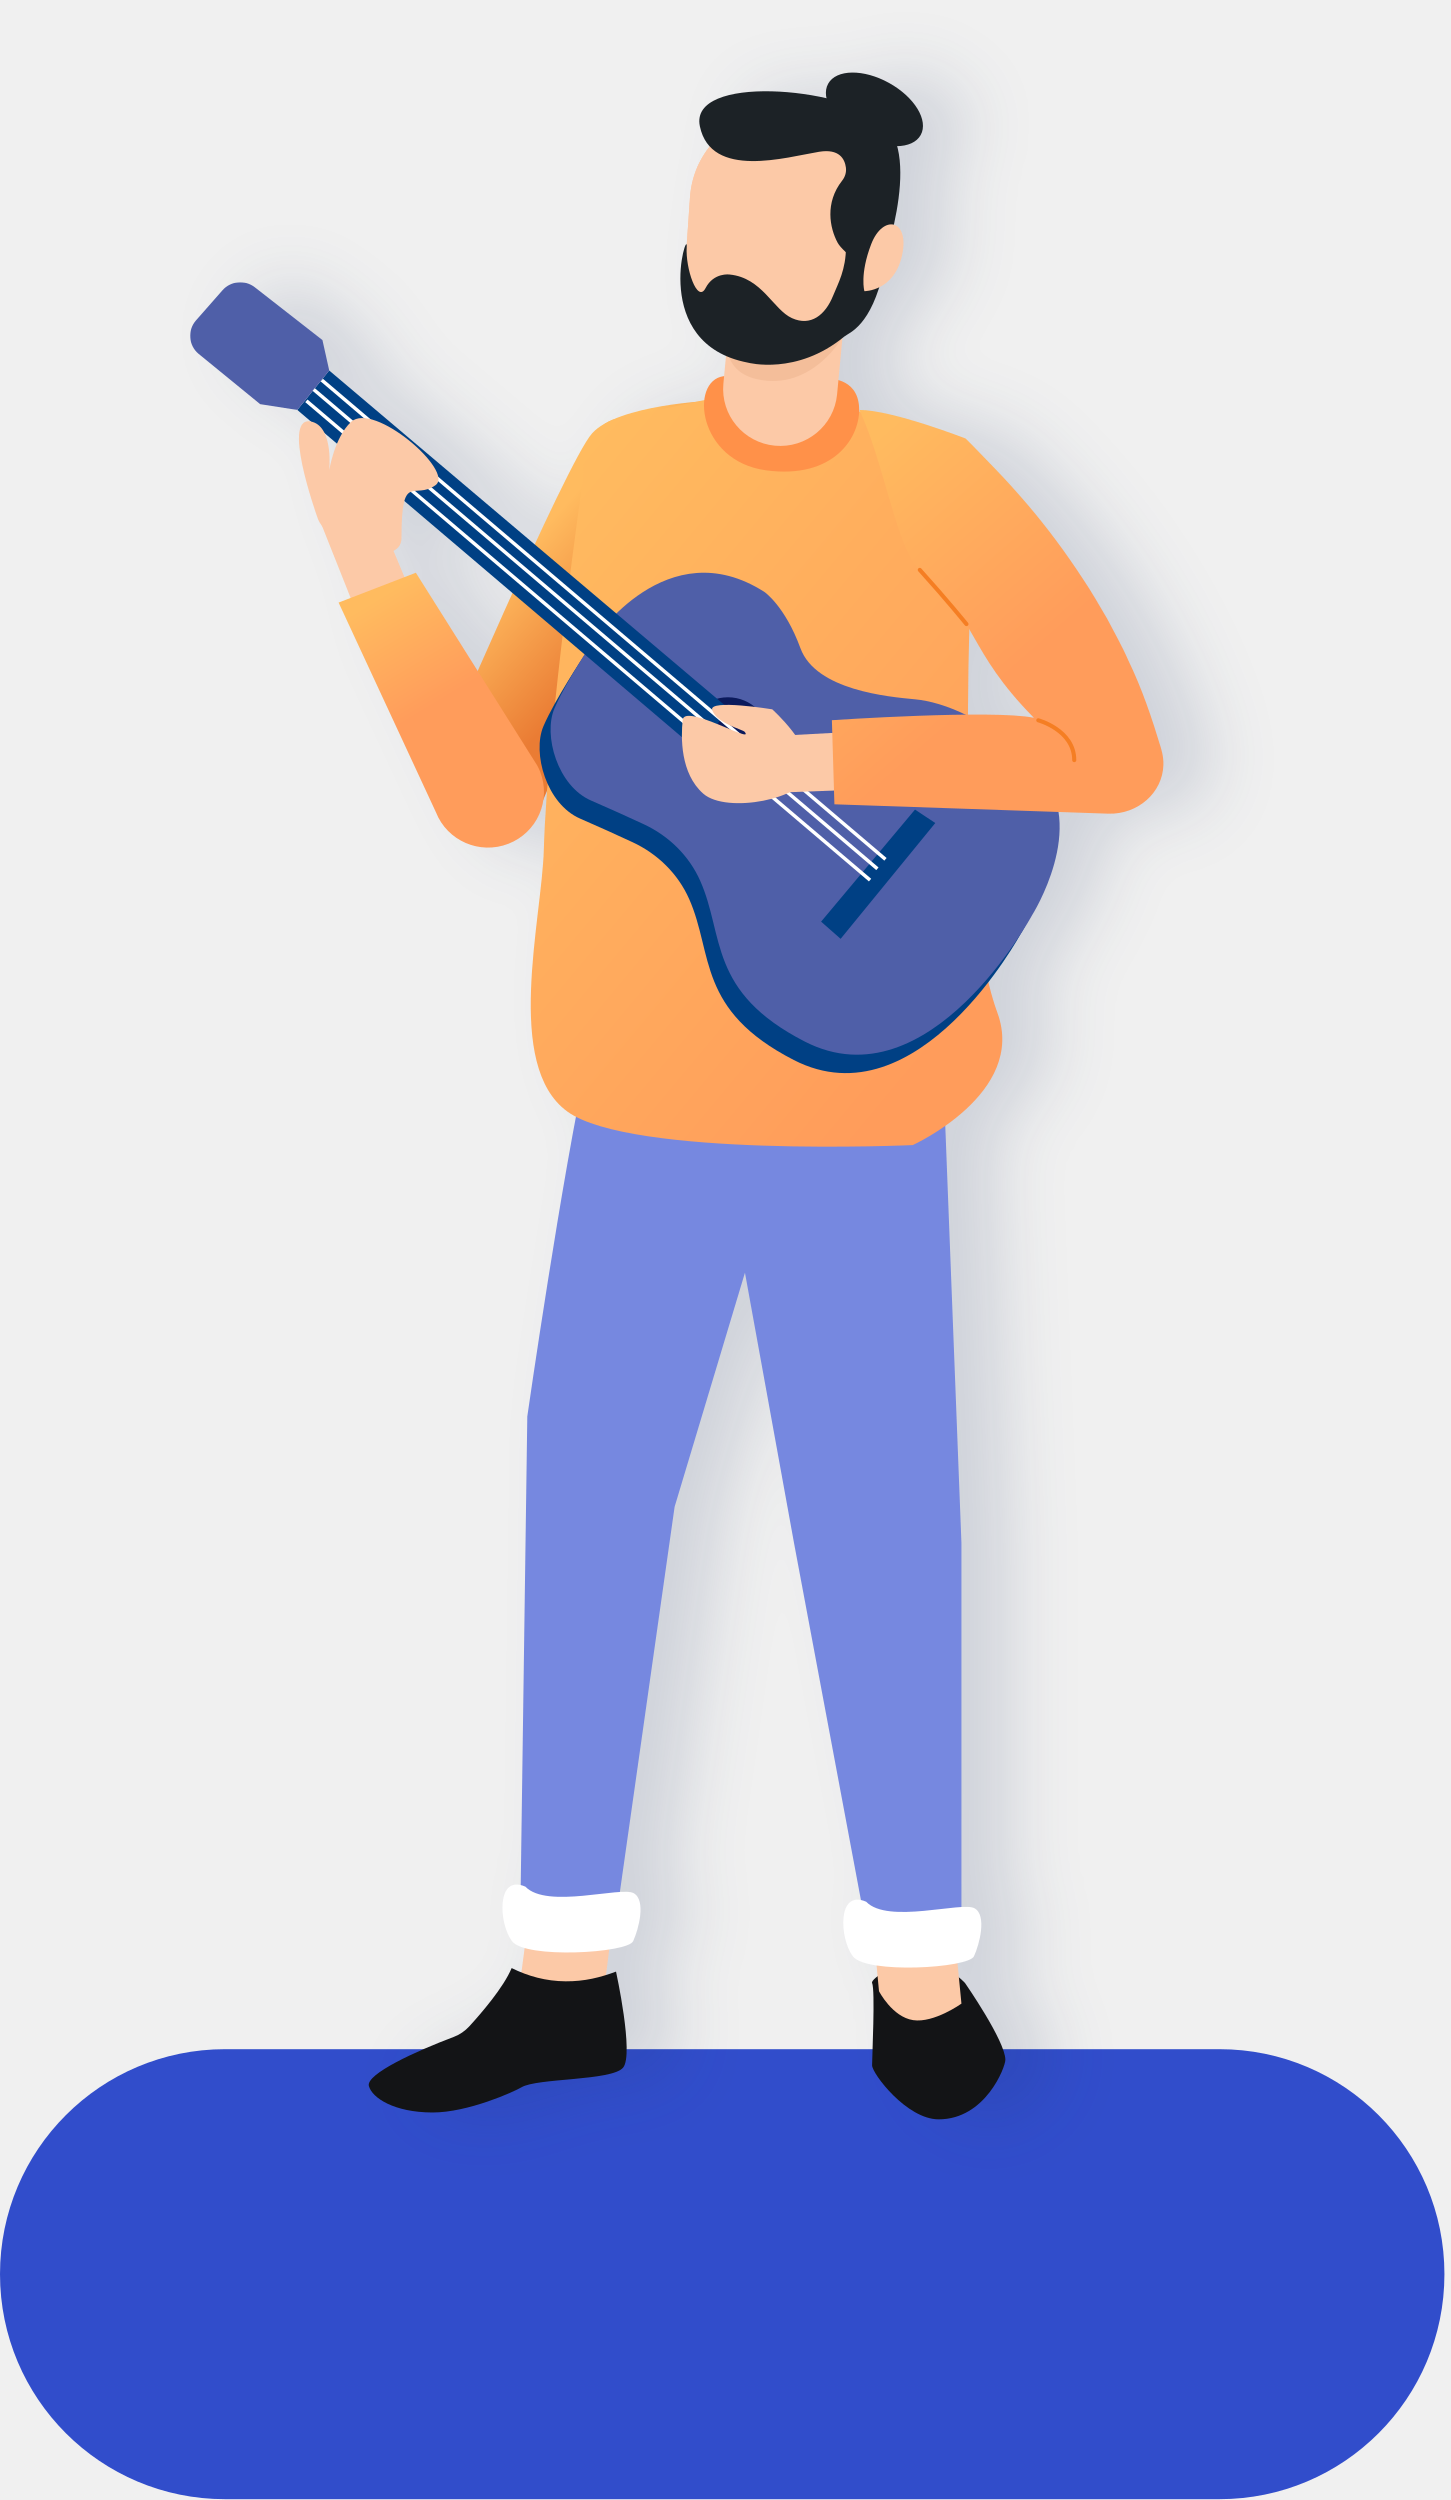
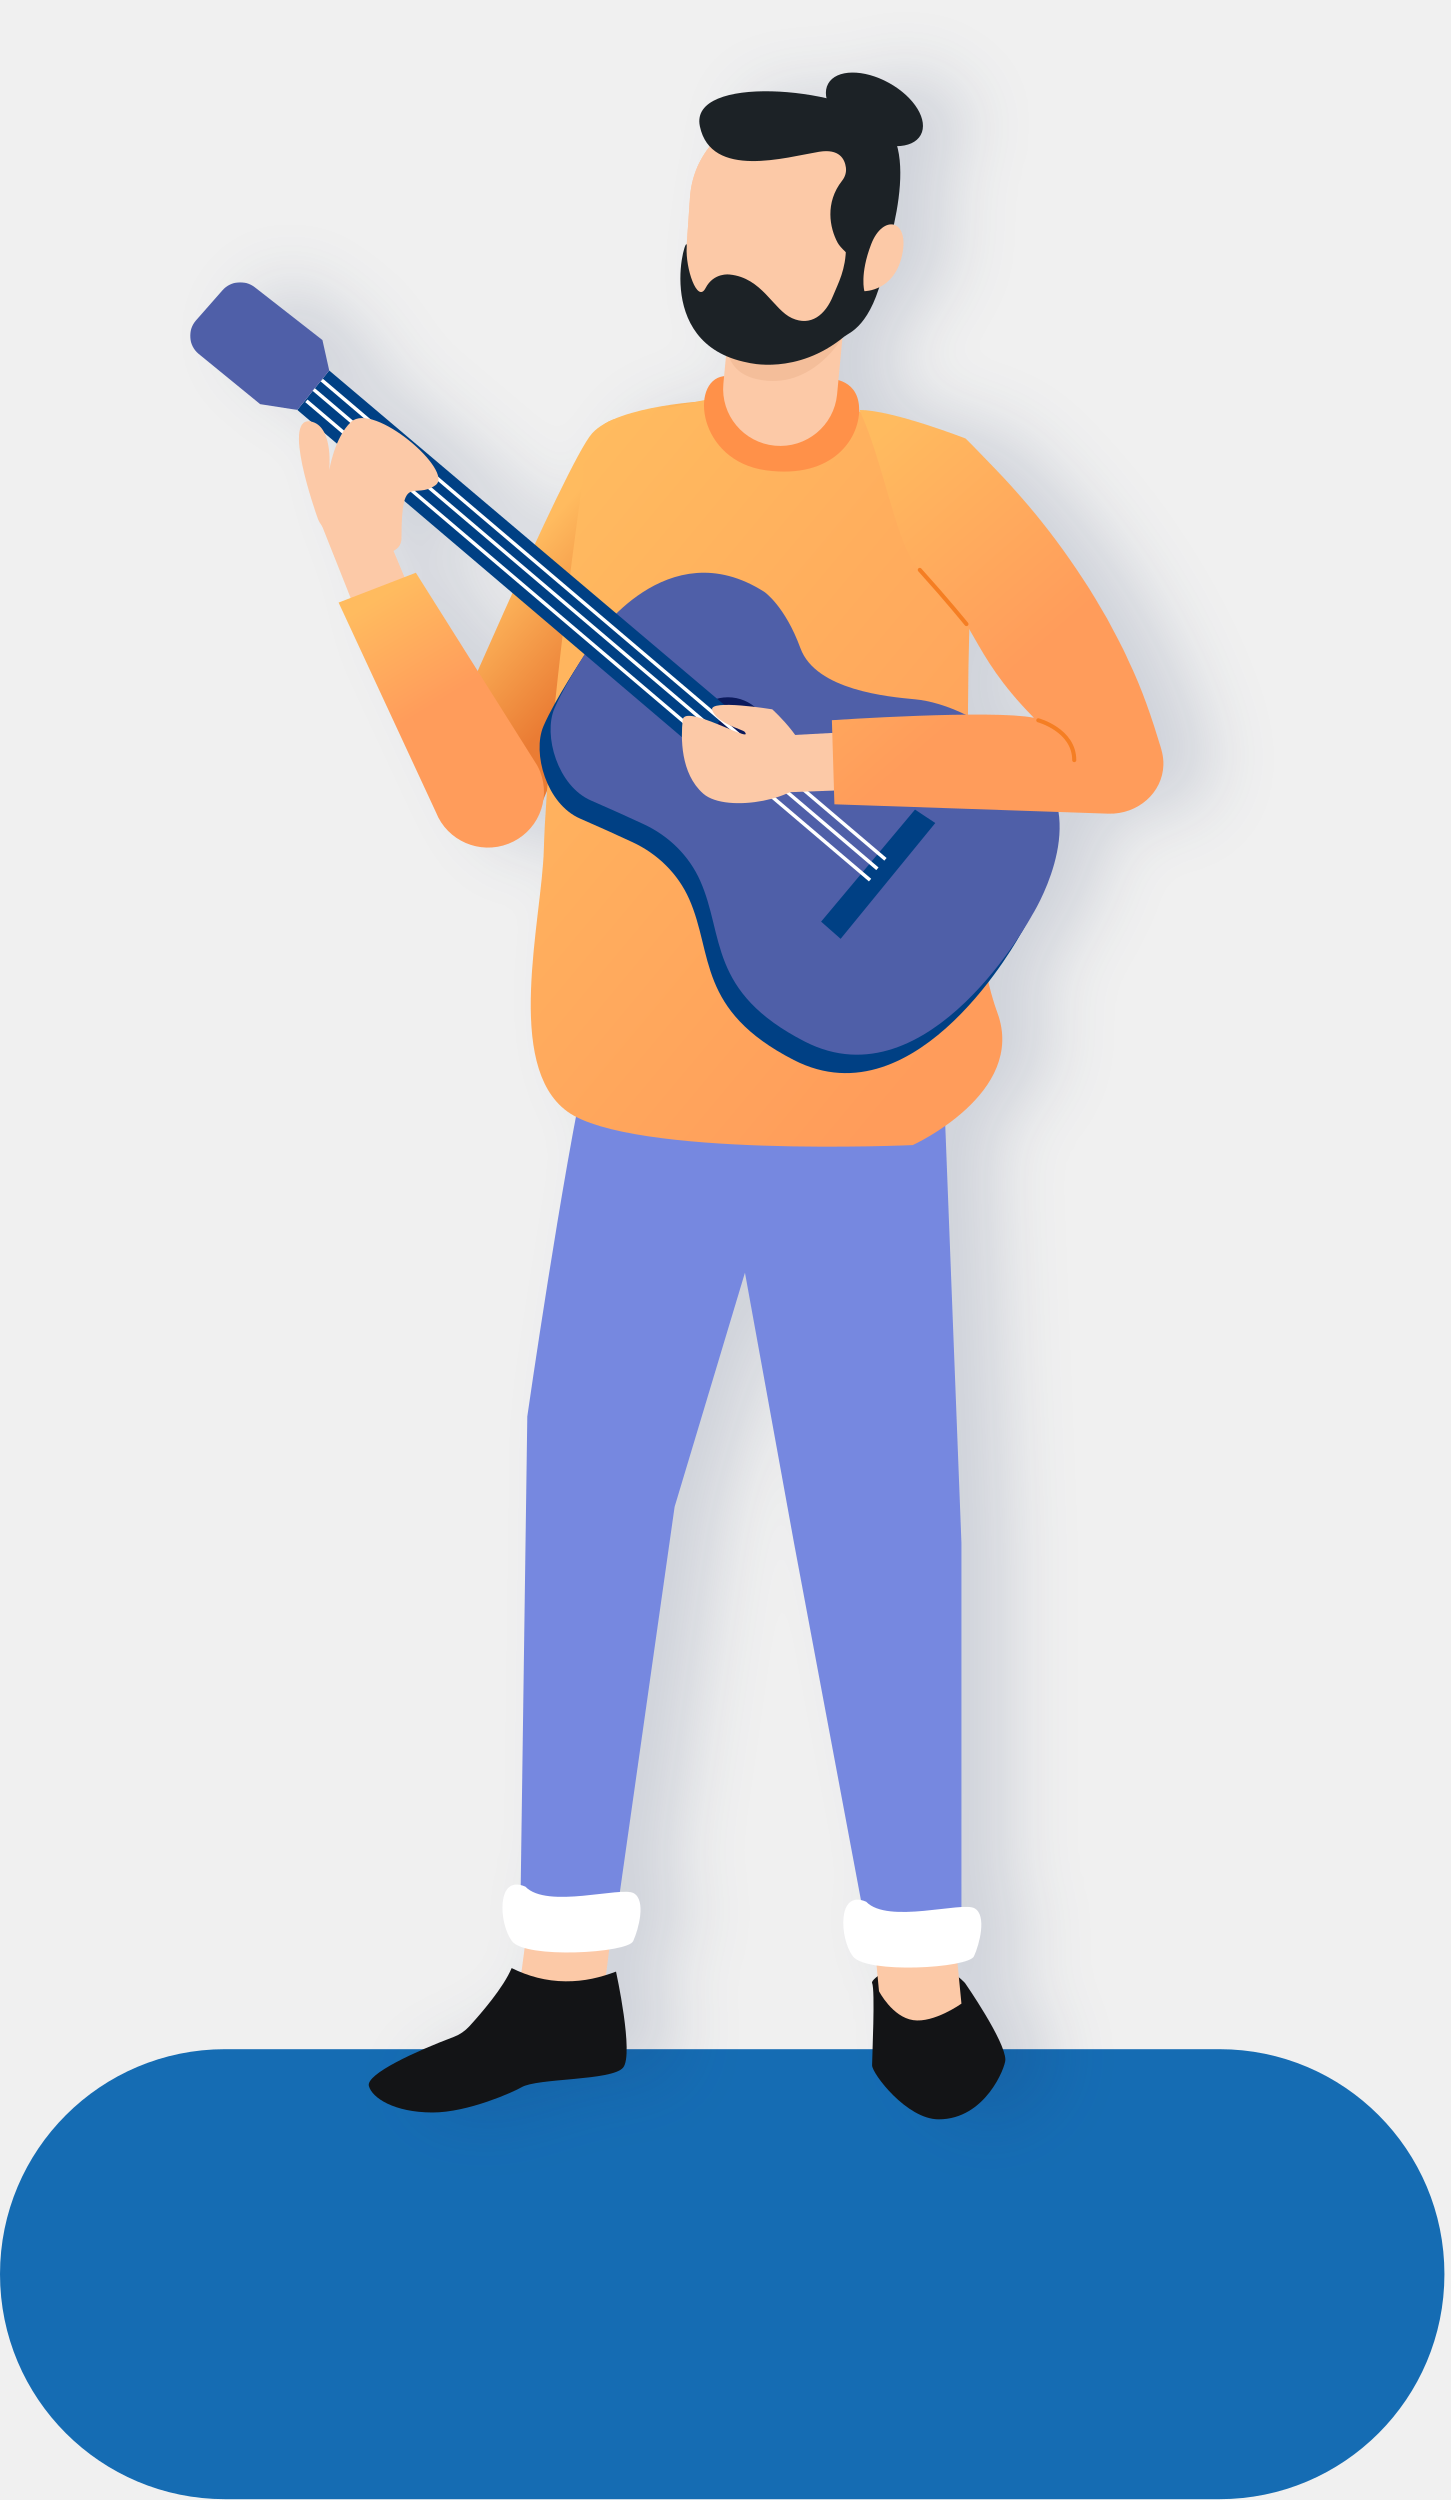
<svg xmlns="http://www.w3.org/2000/svg" width="177" height="305" viewBox="0 0 177 305" fill="none">
  <g clip-path="url(#clip0_0_137)">
-     <rect y="250" width="176.22" height="54.9" rx="27.45" fill="#314DCB" />
+     <rect y="250" width="176.22" height="54.9" rx="27.45" fill="#156cb3" />
  </g>
  <g filter="url(#filter0_d_0_137)">
    <path fill-rule="evenodd" clip-rule="evenodd" d="M38.827 63.009L45.06 78.686L51.248 74.964L46.05 62.512L38.827 63.009Z" fill="#FCC9A7" />
    <path fill-rule="evenodd" clip-rule="evenodd" d="M75.088 231.754L73.647 243.225L63.468 241.72L64.963 230.445L75.088 231.754Z" fill="#FCC9A7" />
    <path fill-rule="evenodd" clip-rule="evenodd" d="M57.258 247.21C58.673 245.663 61.446 242.459 62.42 240.104C64.428 241.098 66.6 241.704 69.006 241.721C71.345 241.737 73.236 241.247 75.155 240.536C75.158 240.553 77.365 250.62 76.019 252.25C74.672 253.882 65.538 253.5 63.615 254.652C62.74 255.176 57.098 257.737 52.749 257.725C48.079 257.709 45.399 255.952 45.002 254.493C44.608 253.037 50.782 250.224 55.353 248.506C56.085 248.23 56.731 247.785 57.258 247.21" fill="#131416" />
    <path fill-rule="evenodd" clip-rule="evenodd" d="M122.655 251.299C122.655 252.193 120.217 258.561 114.518 258.561C110.62 258.561 106.394 252.975 106.394 251.97C106.394 250.964 106.793 242.807 106.394 241.914C106.18 241.435 109.576 239.095 112.656 239.23C115.324 239.347 117.723 241.914 117.723 241.914C117.723 241.914 122.655 249.009 122.655 251.299Z" fill="#131416" />
    <path fill-rule="evenodd" clip-rule="evenodd" d="M116.172 232.914L117.296 244.443C117.296 244.443 113.944 246.84 111.401 246.457C108.858 246.074 107.239 242.929 107.239 242.929L106.169 231.599L116.172 232.914Z" fill="#FCC9A7" />
    <path fill-rule="evenodd" clip-rule="evenodd" d="M71.742 128.94C68.597 143.099 64.33 172.806 64.33 172.806L63.471 234.059L74.951 235.566L82.302 183.836L91.522 153.149L92.548 132.312C92.548 132.312 89.124 127.784 71.742 128.94Z" fill="#7688E0" />
    <path fill-rule="evenodd" clip-rule="evenodd" d="M115.031 129.805L117.296 188.264V236.668L106.169 237.867L96.873 188.264L86.262 129.805H115.031Z" fill="#7688E0" />
    <path fill-rule="evenodd" clip-rule="evenodd" d="M118.896 232.811C117.367 231.947 108.322 234.782 105.679 232.014C102.106 230.448 102.407 236.476 104.043 238.663C105.679 240.85 118.157 240.124 118.827 238.663C119.498 237.202 120.424 233.675 118.896 232.811Z" fill="white" />
    <path fill-rule="evenodd" clip-rule="evenodd" d="M77.315 230.97C75.786 230.105 66.742 232.941 64.098 230.172C60.525 228.606 60.826 234.635 62.462 236.822C64.098 239.008 76.576 238.283 77.246 236.822C77.917 235.361 78.844 231.834 77.315 230.97Z" fill="white" />
    <path fill-rule="evenodd" clip-rule="evenodd" d="M65.585 99.198L86.898 48.879C86.898 48.879 75.362 49.349 72.224 52.882C69.085 56.414 53.114 93.733 53.114 93.733L65.585 99.198Z" fill="url(#paint0_linear_0_137)" />
    <path fill-rule="evenodd" clip-rule="evenodd" d="M95.352 46.808L115.495 54.026C117.908 54.89 119.415 58.037 118.962 61.268C118.962 61.268 115.75 107.415 121.683 123.555C125.292 133.372 111.356 139.701 111.356 139.701C111.356 139.701 76.956 141.25 69.211 135.605C61.466 129.959 66.107 112.235 66.347 103.634C66.767 88.565 71.19 57.928 71.19 57.928C70.948 54.61 72.707 51.614 75.213 51.082L95.352 46.808Z" fill="url(#paint1_linear_0_137)" />
    <path fill-rule="evenodd" clip-rule="evenodd" d="M71.159 80.164C71.159 80.164 80.015 66.733 91.915 74.38C91.915 74.38 94.42 76.097 96.3 81.246C98.18 86.396 107.021 87.186 110.309 87.498C113.597 87.81 119.548 89.839 125.498 96.394C131.45 102.947 124.558 113.87 124.558 113.87C124.558 113.87 112.03 137.123 96.841 129.32C84.996 123.237 87.053 116.394 84.078 109.68C82.717 106.604 80.228 104.166 77.169 102.748C75.338 101.899 72.889 100.781 70.779 99.871C66.677 98.102 64.895 91.867 66.303 88.59C67.714 85.314 71.159 80.164 71.159 80.164" fill="#004084" />
    <path fill-rule="evenodd" clip-rule="evenodd" d="M100.929 46.201C100.929 46.201 104.571 45.973 104.806 49.623C105.044 53.272 101.772 58.517 93.44 57.378C85.106 56.237 84.131 46.487 88.253 45.899C92.377 45.311 100.929 46.201 100.929 46.201" fill="#FF9149" />
    <path fill-rule="evenodd" clip-rule="evenodd" d="M94.535 54.373V54.373C98.365 54.733 101.763 51.931 102.124 48.113L103.182 36.941L89.31 35.638L88.253 46.811C87.893 50.628 90.706 54.014 94.535 54.373" fill="#FCC9A7" />
    <path fill-rule="evenodd" clip-rule="evenodd" d="M102.953 40.883C102.953 40.883 99.193 47.776 92.377 46.269C86.408 44.949 89.322 37.933 89.322 37.933L102.953 40.883Z" fill="#F4BE9A" />
    <path fill-rule="evenodd" clip-rule="evenodd" d="M94.12 42.977L95.354 43.061C101.532 43.482 106.881 38.832 107.303 32.677L107.785 25.664C108.206 19.507 103.541 14.176 97.363 13.756L96.129 13.672C89.951 13.252 84.602 17.901 84.18 24.057L83.699 31.07C83.277 37.225 87.943 42.557 94.12 42.977" fill="#FCC9A7" />
    <path fill-rule="evenodd" clip-rule="evenodd" d="M94.12 42.977L95.354 43.061C101.532 43.482 106.881 38.832 107.303 32.677L107.785 25.664C108.206 19.507 103.541 14.176 97.363 13.756L96.129 13.672C89.951 13.252 84.602 17.901 84.18 24.057L83.699 31.07C83.277 37.225 87.943 42.557 94.12 42.977" fill="#FCC9A7" />
    <path fill-rule="evenodd" clip-rule="evenodd" d="M107.263 33.558C106.45 33.329 102.886 30.903 102.187 29.602C101.223 27.809 100.617 24.733 102.743 22.036C103.1 21.584 103.276 21.014 103.2 20.442C103.063 19.408 102.413 18.111 99.927 18.518C95.943 19.171 86.748 21.919 85.384 15.409C84.052 9.05 102.567 10.584 107.671 14.819C112.776 19.054 107.263 33.558 107.263 33.558Z" fill="#1C2226" />
    <ellipse cx="3.684" cy="6.454" rx="3.684" ry="6.454" transform="matrix(-0.48481 0.87462 0.87462 0.48481 102.821 6.99261)" fill="#1C2226" />
    <path fill-rule="evenodd" clip-rule="evenodd" d="M101.627 36.103C100.688 38.422 98.921 39.854 96.624 38.815C94.326 37.778 92.99 33.88 89.012 33.492C89.012 33.492 87.078 33.214 86.078 35.147C85.08 37.082 83.6 32.725 83.78 30.107C83.96 27.486 79.215 41.944 91.257 44.245C91.257 44.245 97.196 45.84 102.991 41.069C103.627 40.546 106.285 39.844 107.838 32.908C108.467 30.101 103.208 29.334 103.208 30.107C103.208 32.908 102.254 34.558 101.627 36.103Z" fill="#1C2226" />
    <path fill-rule="evenodd" clip-rule="evenodd" d="M105.457 35.524C105.457 35.524 109.099 35.547 110.055 31.132C111.012 26.718 107.707 26.089 106.285 29.79C104.862 33.491 105.457 35.524 105.457 35.524Z" fill="#FCC9A7" />
    <path fill-rule="evenodd" clip-rule="evenodd" d="M72.504 77.998C72.504 77.998 81.362 64.589 93.266 72.223C93.266 72.223 95.772 73.937 97.652 79.078C99.531 84.22 108.373 85.009 111.663 85.319C114.952 85.631 120.903 87.657 126.855 94.201C132.808 100.745 125.916 111.651 125.916 111.651C125.916 111.651 113.385 134.864 98.193 127.075C86.346 121 88.402 114.169 85.428 107.465C84.067 104.395 81.577 101.961 78.516 100.545C76.684 99.698 74.235 98.581 72.126 97.673C68.023 95.907 66.24 89.683 67.649 86.41C69.058 83.139 72.504 77.998 72.504 77.998" fill="#4F5FA8" />
    <path fill-rule="evenodd" clip-rule="evenodd" d="M83.677 90.172C83.677 92.992 85.974 95.278 88.809 95.278C91.642 95.278 93.941 92.992 93.941 90.172C93.941 87.353 91.642 85.067 88.809 85.067C85.974 85.067 83.677 87.353 83.677 90.172" fill="#0B1A5C" />
    <path fill-rule="evenodd" clip-rule="evenodd" d="M111.629 98.768L100.173 112.441L102.556 114.538L114.104 100.409L111.629 98.768Z" fill="#004084" />
    <path fill-rule="evenodd" clip-rule="evenodd" d="M88.808 86.371L40.163 45.201L36.27 50.012L85.329 91.753L88.808 86.371Z" fill="#004084" />
    <mask id="mask0_0_137" style="mask-type:luminance" maskUnits="userSpaceOnUse" x="23" y="34" width="18" height="17">
      <path fill-rule="evenodd" clip-rule="evenodd" d="M40.164 34.435H23.2V50.012H40.164V34.435Z" fill="white" />
    </mask>
    <g mask="url(#mask0_0_137)">
      <path fill-rule="evenodd" clip-rule="evenodd" d="M40.164 45.201L39.338 41.489L31.091 35.051C29.887 34.106 28.15 34.266 27.14 35.416L23.91 39.09C22.851 40.297 22.993 42.136 24.226 43.167L31.742 49.308L36.269 50.012L40.164 45.201Z" fill="#4F5FA8" />
    </g>
    <path fill-rule="evenodd" clip-rule="evenodd" d="M107.886 104.998L108.163 104.677L39.395 46.208L39.117 46.529L107.886 104.998Z" fill="white" />
    <path fill-rule="evenodd" clip-rule="evenodd" d="M106.904 106.152L107.181 105.83L38.414 47.362L38.136 47.683L106.904 106.152Z" fill="white" />
    <path fill-rule="evenodd" clip-rule="evenodd" d="M106.007 107.533L106.285 107.212L37.517 48.743L37.24 49.065L106.007 107.533Z" fill="white" />
    <path fill-rule="evenodd" clip-rule="evenodd" d="M38.689 63.029C39.803 66.785 48.981 69.491 48.981 65.622C48.981 57.386 50.495 61.076 53.131 59.192C55.501 57.498 45.586 48.911 42.826 51.477C40.798 53.361 40.164 57.386 40.164 57.386C40.164 57.386 40.71 52.25 38.136 51.477C34.117 50.27 38.627 62.82 38.689 63.029Z" fill="#FCC9A7" />
    <path fill-rule="evenodd" clip-rule="evenodd" d="M91.04 96.841L107.958 96.215L106.521 89.148L93.001 89.876L91.04 96.841Z" fill="#FCC9A7" />
    <path fill-rule="evenodd" clip-rule="evenodd" d="M83.288 87.83C83.067 89.935 82.984 94.369 85.811 96.838C88.638 99.306 98.166 97.502 98.695 94.26C99.223 91.017 94.216 86.539 94.216 86.539C94.216 86.539 86.472 85.27 86.886 86.609C87.398 88.262 90.605 88.983 90.849 89.283C92.156 90.89 83.506 85.765 83.288 87.83Z" fill="#FCC9A7" />
    <path fill-rule="evenodd" clip-rule="evenodd" d="M65.548 93.4C65.668 93.624 65.794 93.891 65.891 94.131C67.27 97.621 65.546 101.562 62.037 102.935C58.53 104.308 54.566 102.592 53.187 99.103L41.308 73.512L50.733 69.873L65.548 93.4Z" fill="url(#paint2_linear_0_137)" />
    <path fill-rule="evenodd" clip-rule="evenodd" d="M112.213 69.528C119.421 75.603 117.906 79.235 126.139 87.573C121.204 86.535 101.49 87.864 101.49 87.864L101.798 98.125L135.236 99.269C138.831 99.367 141.829 96.712 141.934 93.339C141.949 92.808 141.893 92.292 141.774 91.798L141.643 91.284C140.543 87.624 139.318 83.993 137.656 80.572C136.903 78.821 135.949 77.18 135.079 75.493C134.113 73.863 133.186 72.206 132.122 70.638C130.053 67.464 127.797 64.416 125.328 61.524C124.093 60.079 122.819 58.66 121.484 57.275C120.809 56.586 118.514 54.178 117.805 53.501C117.805 53.501 108.843 50.012 104.845 50.012C107.89 56.506 109.458 67.206 112.213 69.528Z" fill="url(#paint3_linear_0_137)" />
    <path d="M117.906 76.138C117.906 76.138 115.5 73.162 112.214 69.528" stroke="#F57E23" stroke-width="0.5" stroke-linecap="round" stroke-linejoin="round" />
    <path d="M126.673 87.876C126.673 87.876 131.057 89.07 131.057 92.734" stroke="#F57E23" stroke-width="0.5" stroke-linecap="round" stroke-linejoin="round" />
  </g>
  <defs>
    <filter id="filter0_d_0_137" x="21.2" y="0.852" width="134.736" height="265.709" filterUnits="userSpaceOnUse" color-interpolation-filters="sRGB">
      <feFlood flood-opacity="0" result="BackgroundImageFix" />
      <feColorMatrix in="SourceAlpha" type="matrix" values="0 0 0 0 0 0 0 0 0 0 0 0 0 0 0 0 0 0 127 0" result="hardAlpha" />
      <feOffset dx="6" />
      <feGaussianBlur stdDeviation="4" />
      <feColorMatrix type="matrix" values="0 0 0 0 0.098 0 0 0 0 0.184 0 0 0 0 0.377 0 0 0 0.15 0" />
      <feBlend mode="normal" in2="BackgroundImageFix" result="effect1_dropShadow_0_137" />
      <feBlend mode="normal" in="SourceGraphic" in2="effect1_dropShadow_0_137" result="shape" />
    </filter>
    <linearGradient id="paint0_linear_0_137" x1="65.929" y1="64.799" x2="78.143" y2="76.026" gradientUnits="userSpaceOnUse">
      <stop stop-color="#FFBB5F" />
      <stop offset="1" stop-color="#EA7C34" />
    </linearGradient>
    <linearGradient id="paint1_linear_0_137" x1="96.871" y1="23.797" x2="158.542" y2="75.277" gradientUnits="userSpaceOnUse">
      <stop stop-color="#FFBB5F" />
      <stop offset="1" stop-color="#FF9C5B" />
    </linearGradient>
    <linearGradient id="paint2_linear_0_137" x1="56.556" y1="66.648" x2="64.164" y2="79.205" gradientUnits="userSpaceOnUse">
      <stop stop-color="#FFBB5F" />
      <stop offset="1" stop-color="#FF9C5B" />
    </linearGradient>
    <linearGradient id="paint3_linear_0_137" x1="118.159" y1="43.457" x2="139.574" y2="67.919" gradientUnits="userSpaceOnUse">
      <stop stop-color="#FFBB5F" />
      <stop offset="1" stop-color="#FF9C5B" />
    </linearGradient>
    <clipPath id="clip0_0_137">
      <rect width="177" height="55" fill="white" transform="translate(0 250)" />
    </clipPath>
  </defs>
</svg>
